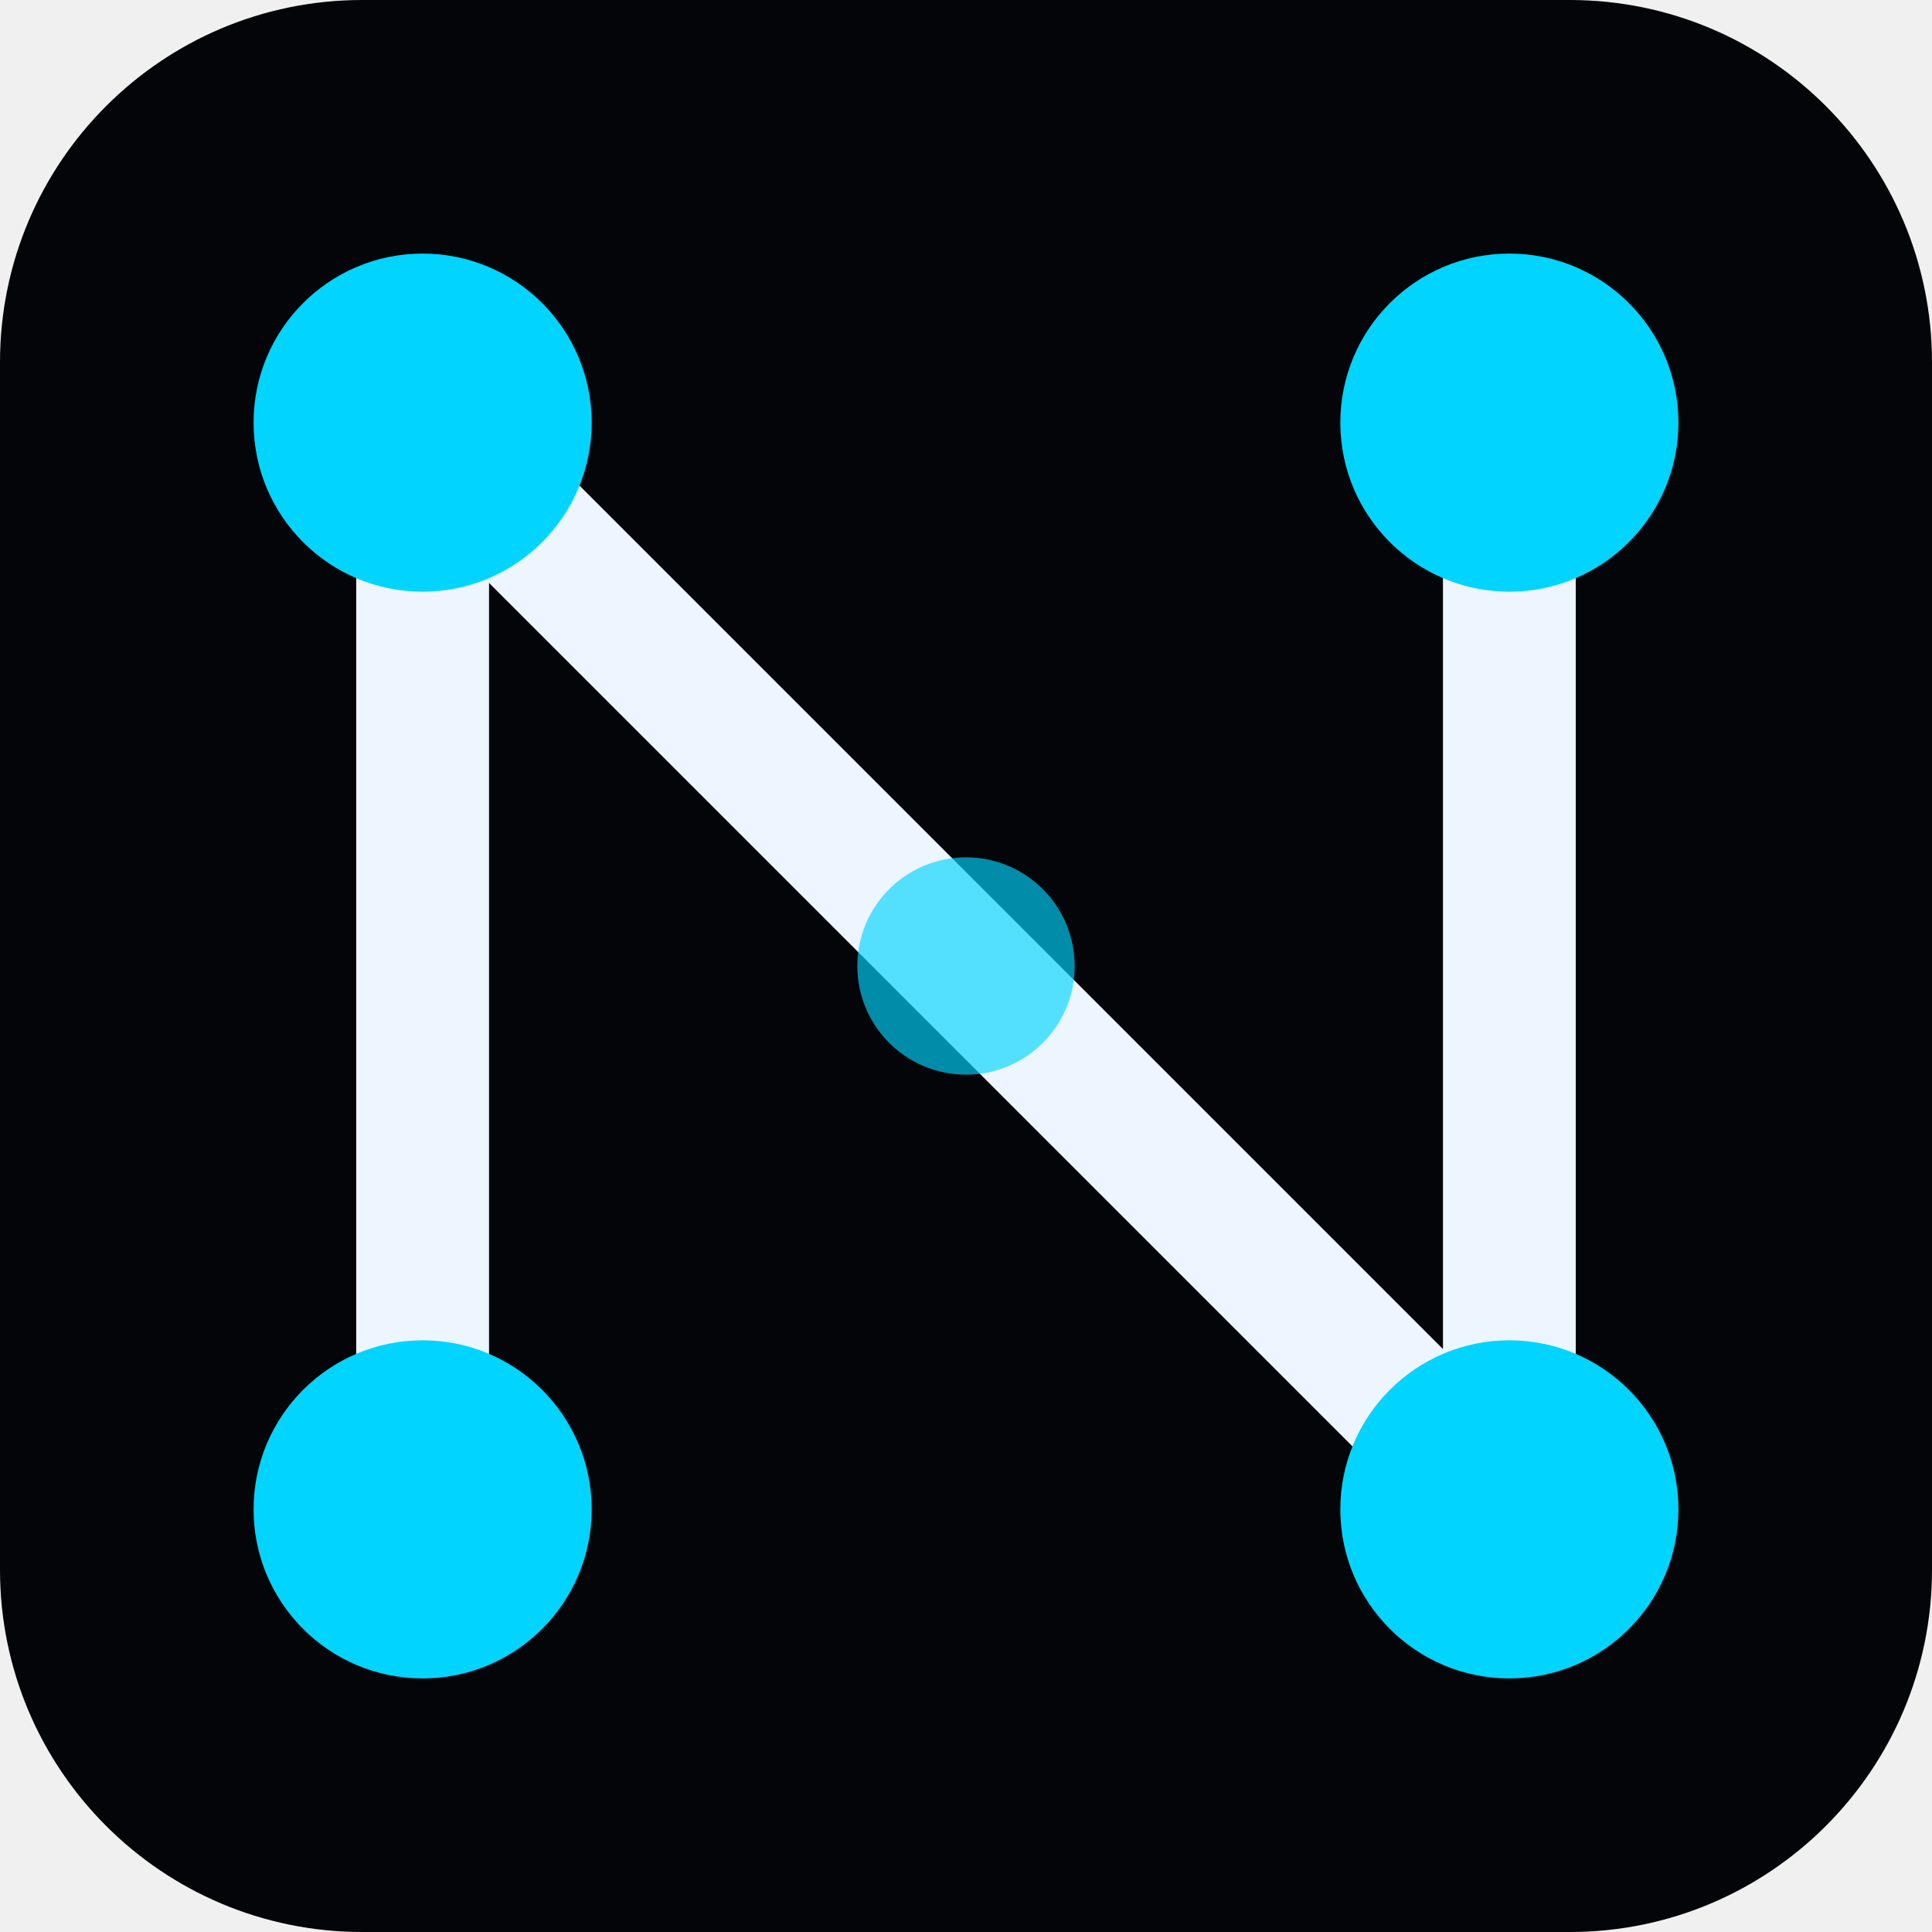
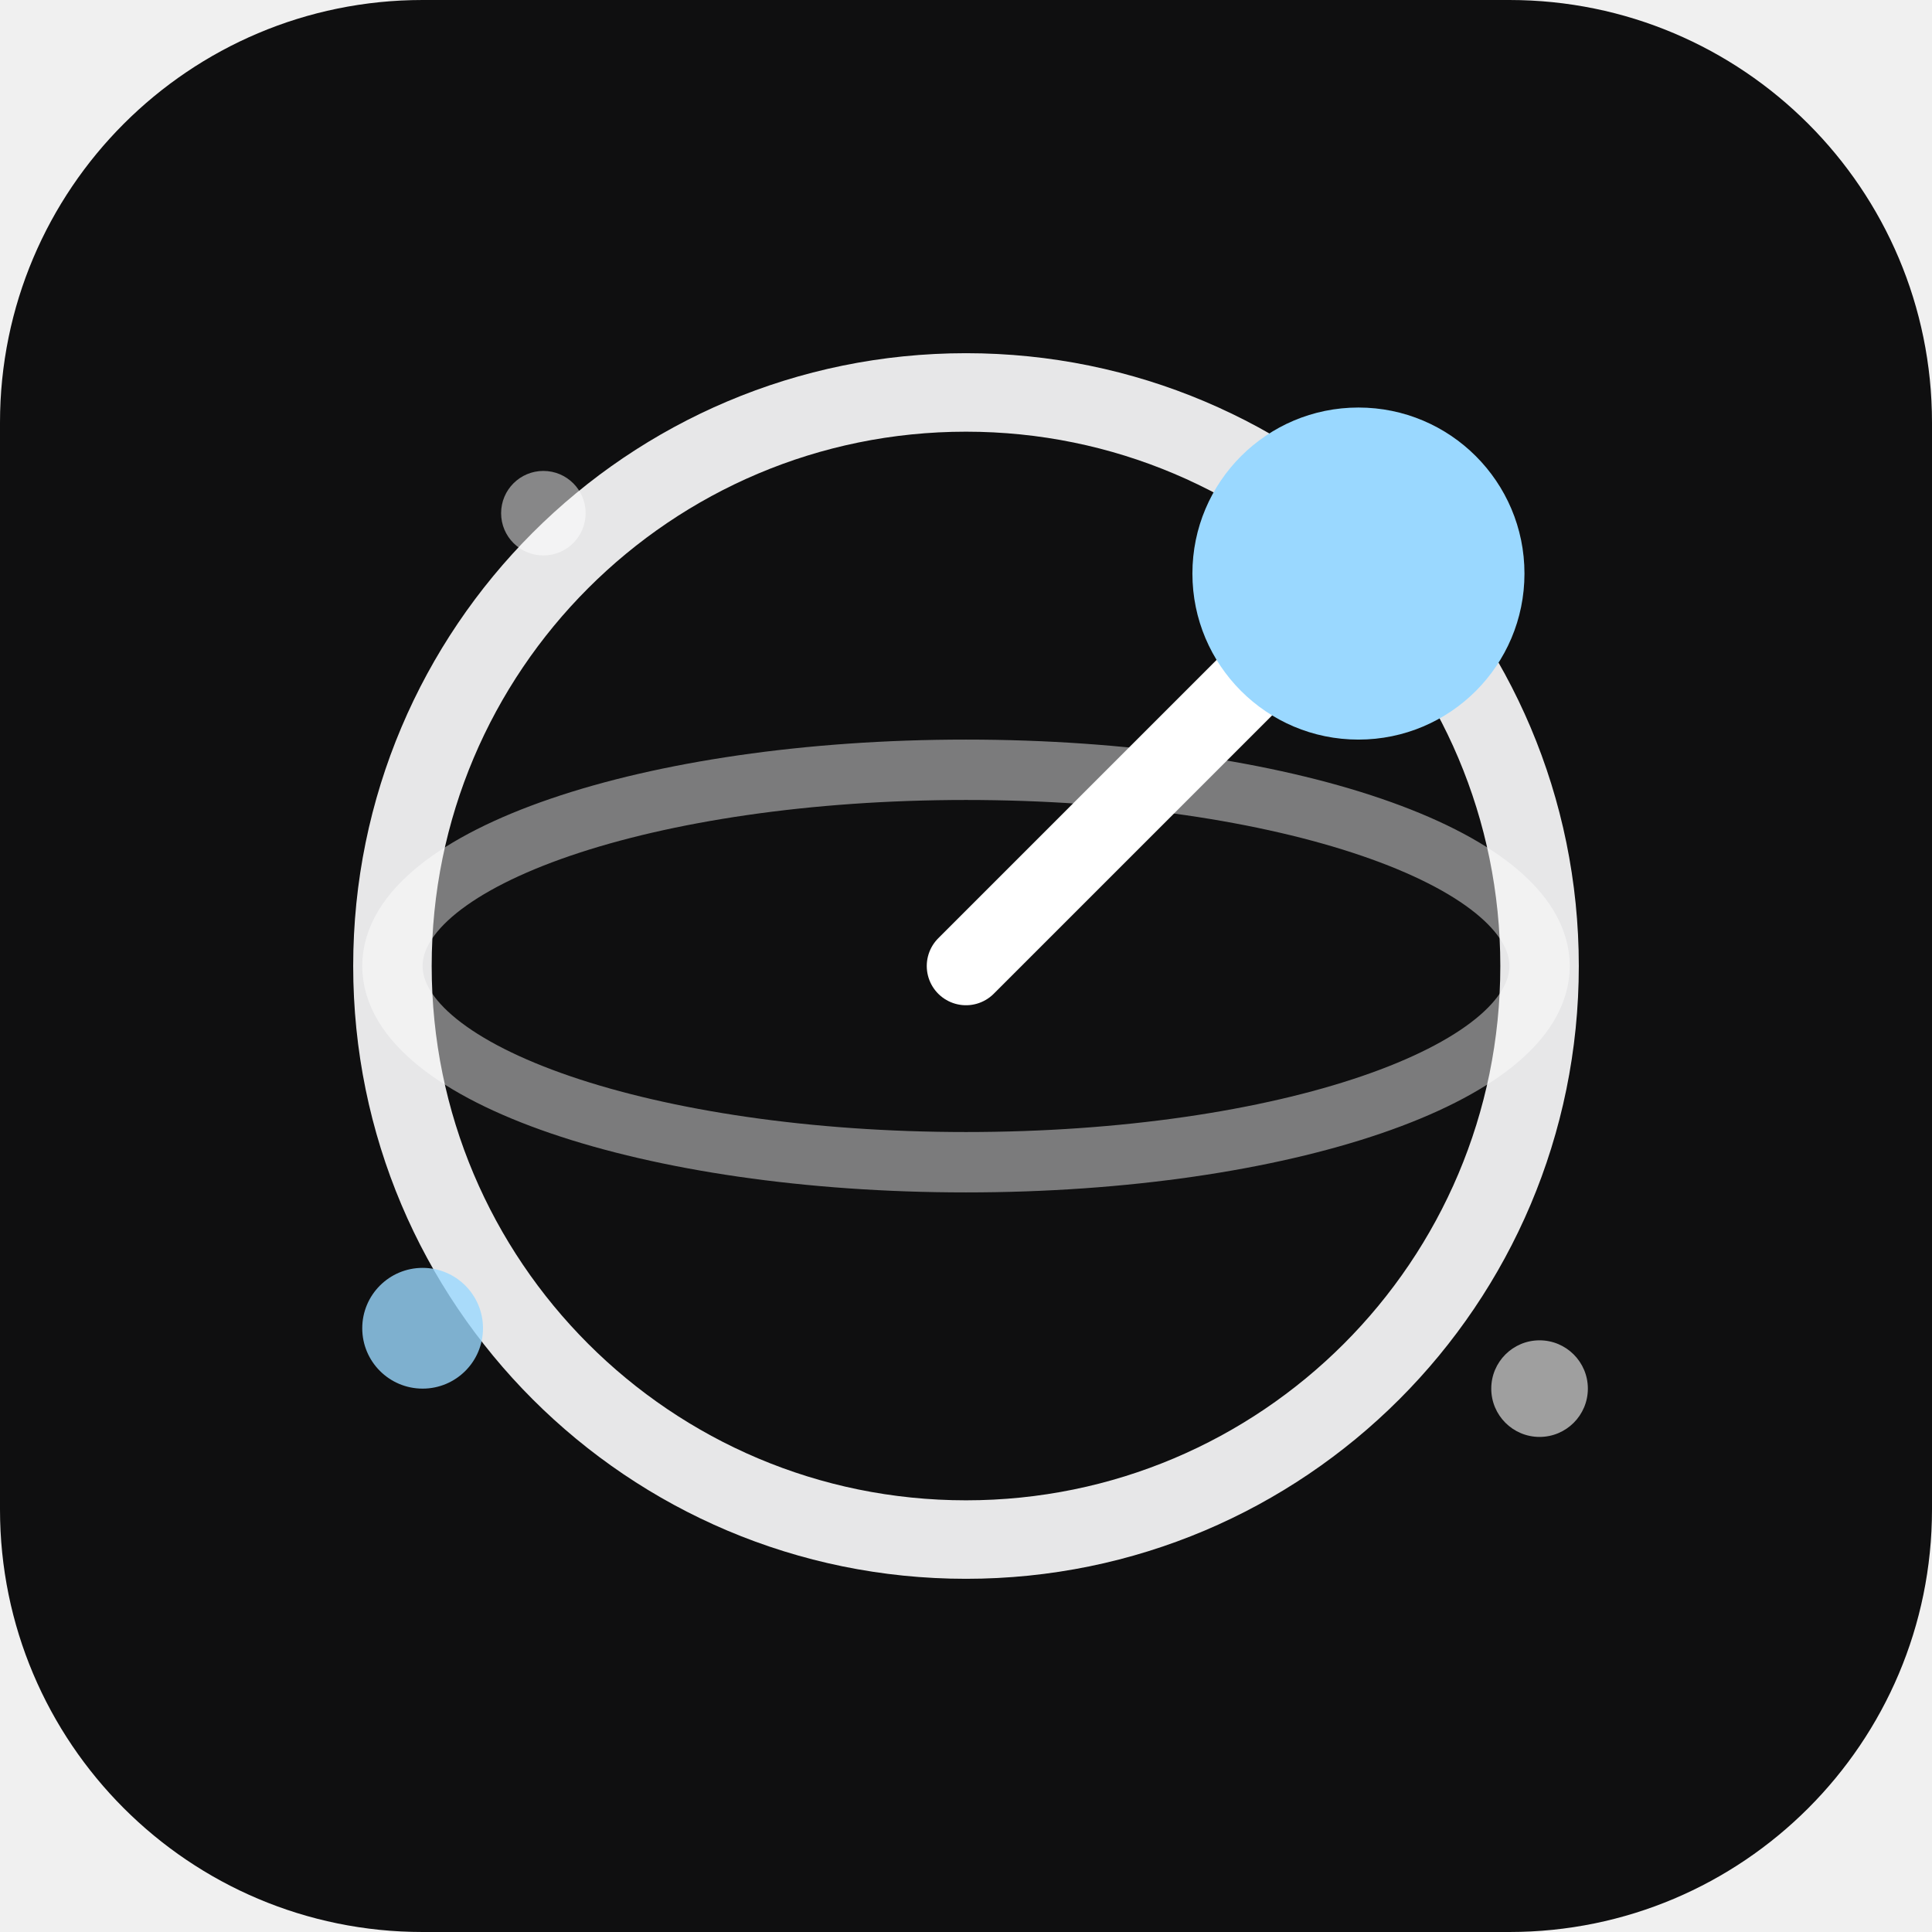
- <svg xmlns="http://www.w3.org/2000/svg" viewBox="0 0 32 32">
-   <rect width="32" height="32" rx="6" fill="#030508" />
-   <line x1="7" y1="7" x2="7" y2="25" stroke="#edf5ff" stroke-width="2.2" stroke-linecap="round" />
-   <line x1="7" y1="7" x2="25" y2="25" stroke="#edf5ff" stroke-width="2.2" stroke-linecap="round" />
-   <line x1="25" y1="7" x2="25" y2="25" stroke="#edf5ff" stroke-width="2.2" stroke-linecap="round" />
-   <circle cx="7" cy="7" r="2.8" fill="#00d4ff" />
-   <circle cx="7" cy="25" r="2.8" fill="#00d4ff" />
-   <circle cx="25" cy="7" r="2.8" fill="#00d4ff" />
-   <circle cx="25" cy="25" r="2.8" fill="#00d4ff" />
-   <circle cx="16" cy="16" r="1.8" fill="#00d4ff" opacity="0.65" />
+ <svg xmlns="http://www.w3.org/2000/svg" viewBox="0 0 64 64">
+   <rect width="64" height="64" rx="14" fill="#0f0f10" />
+   <circle cx="32" cy="32" r="19" fill="none" stroke="#ffffff" stroke-opacity=".9" stroke-width="2.6" />
+   <ellipse cx="32" cy="32" rx="19" ry="6.5" fill="none" stroke="#ffffff" stroke-opacity=".45" stroke-width="2" />
+   <line x1="32" y1="32" x2="45" y2="19" stroke="#ffffff" stroke-width="2.6" stroke-linecap="round" />
+   <circle cx="45" cy="19" r="5.5" fill="#9ad8ff" />
+   <circle cx="14" cy="44" r="2" fill="#9ad8ff" opacity=".8" />
+   <circle cx="51" cy="46" r="1.6" fill="#ffffff" opacity=".6" />
+   <circle cx="18" cy="17" r="1.4" fill="#ffffff" opacity=".5" />
</svg>
